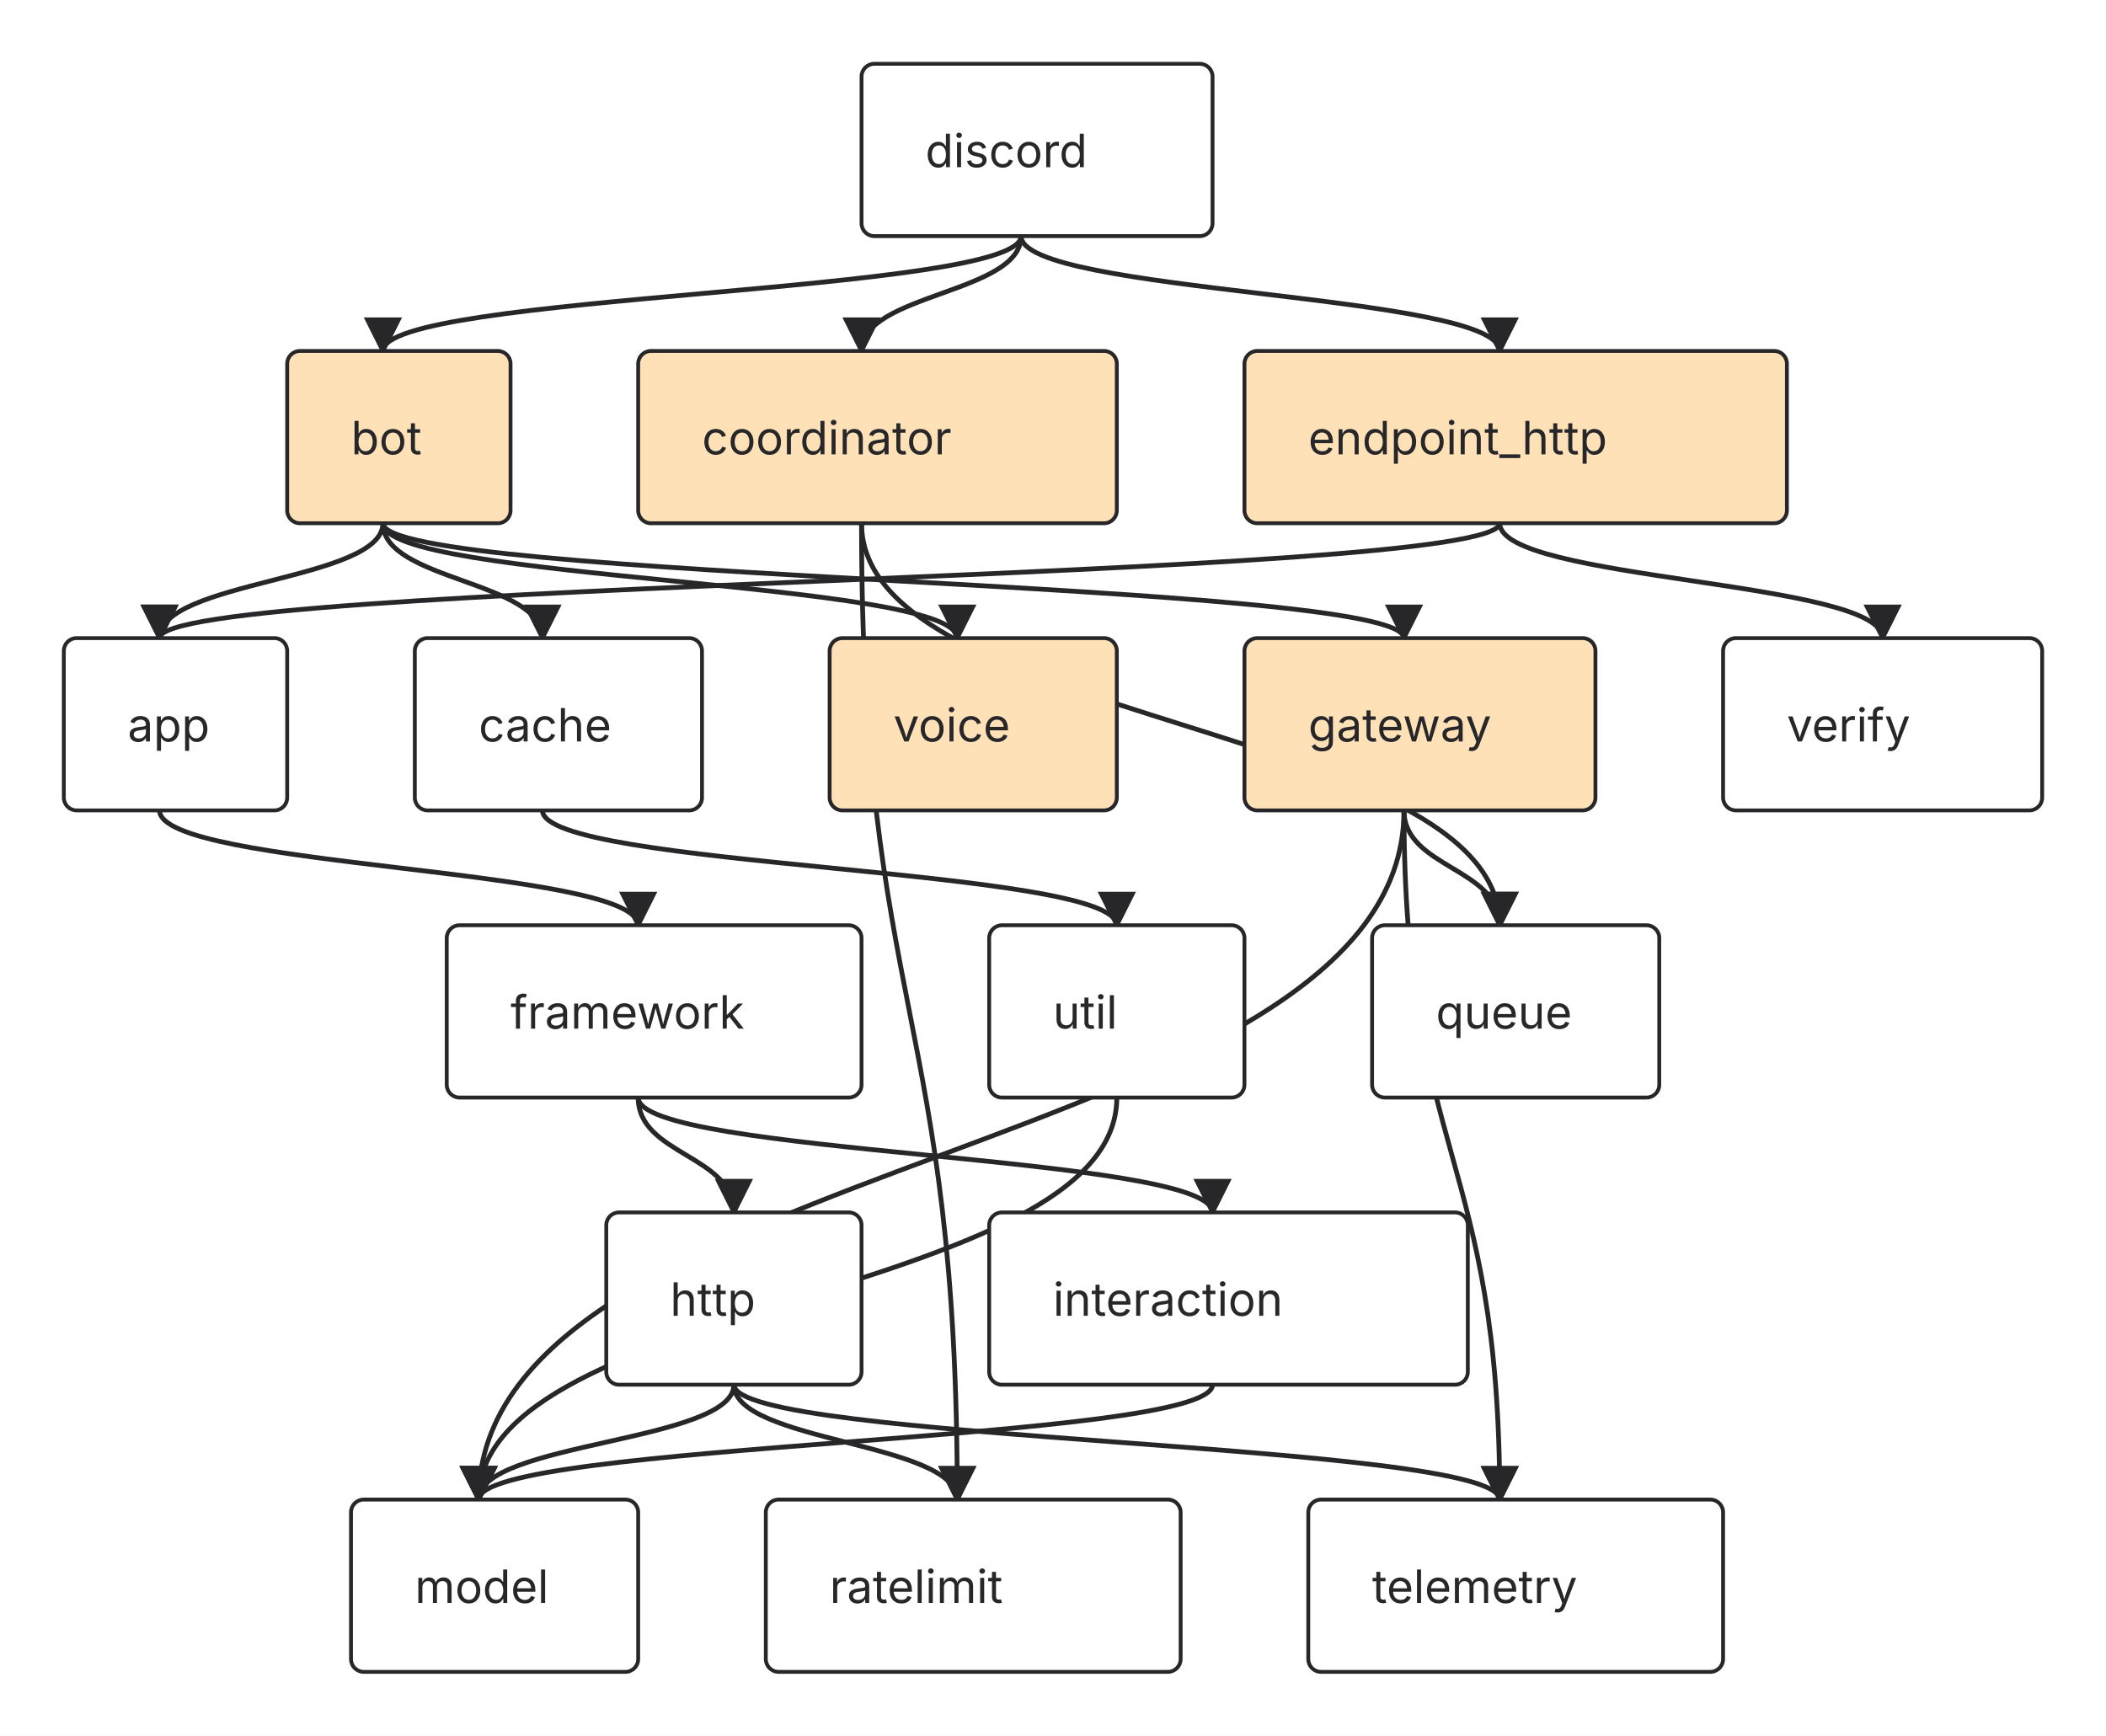
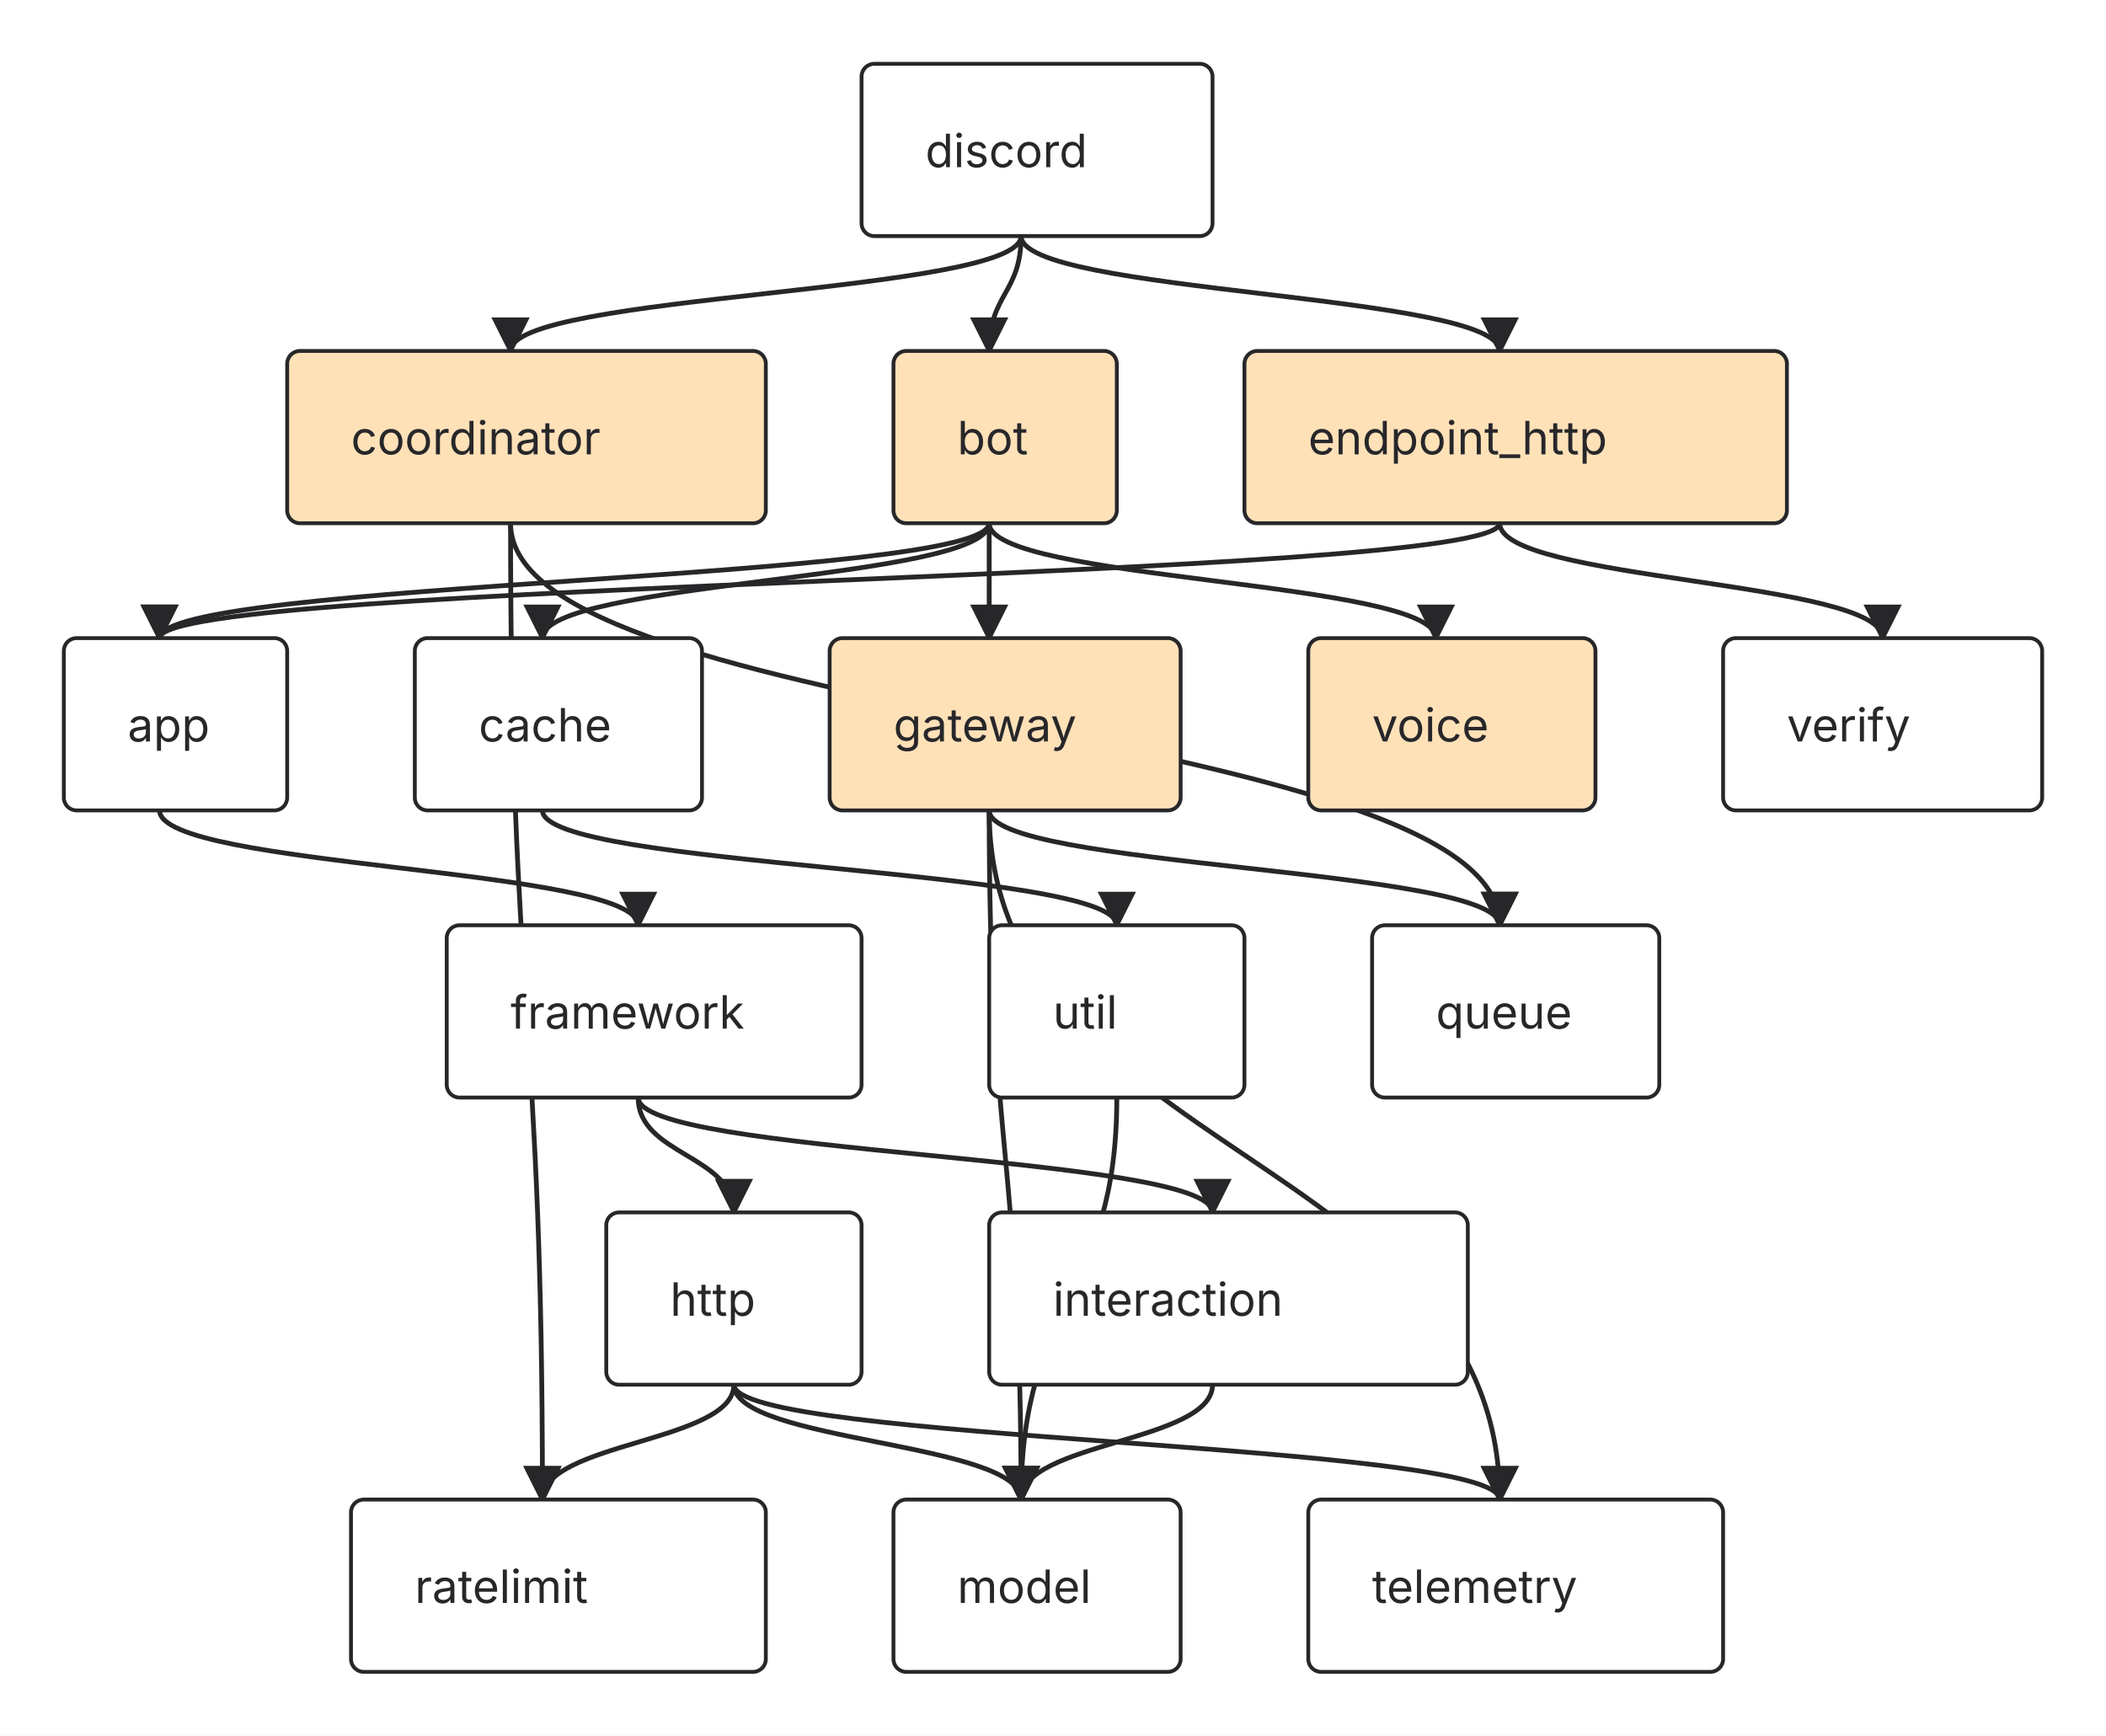
- <svg xmlns="http://www.w3.org/2000/svg" width="660" height="544" viewBox="0 0 660 544">
+ <svg xmlns="http://www.w3.org/2000/svg" width="660" height="544" viewBox="0 0 660 544" role="img" aria-label="Mermaid diagram">
  <rect x="0" y="0" width="660" height="544" fill="#FFFFFF" />
  <defs>
    <marker id="arrow" markerWidth="8" markerHeight="8" refX="7" refY="4" orient="auto" markerUnits="strokeWidth">
      <path d="M0,0 L8,4 L0,8 z" fill="#27272A" />
    </marker>
  </defs>
  <g transform="translate(20,20)">
+     <g class="subgraphs">
+ </g>
    <g class="edges">
      <path d="M 30 234 C 30 252, 180 252, 180 270" fill="none" stroke="#27272A" stroke-width="1.5" marker-end="url(#arrow)" />
-       <path d="M 100 144 C 100 162, 30 162, 30 180" fill="none" stroke="#27272A" stroke-width="1.5" marker-end="url(#arrow)" />
-       <path d="M 100 144 C 100 162, 150 162, 150 180" fill="none" stroke="#27272A" stroke-width="1.5" marker-end="url(#arrow)" />
-       <path d="M 100 144 C 100 162, 280 162, 280 180" fill="none" stroke="#27272A" stroke-width="1.5" marker-end="url(#arrow)" />
-       <path d="M 100 144 C 100 162, 420 162, 420 180" fill="none" stroke="#27272A" stroke-width="1.5" marker-end="url(#arrow)" />
-       <path d="M 210 414 C 210 432, 130 432, 130 450" fill="none" stroke="#27272A" stroke-width="1.5" marker-end="url(#arrow)" />
-       <path d="M 210 414 C 210 432, 280 432, 280 450" fill="none" stroke="#27272A" stroke-width="1.5" marker-end="url(#arrow)" />
+       <path d="M 290 144 C 290 162, 30 162, 30 180" fill="none" stroke="#27272A" stroke-width="1.5" marker-end="url(#arrow)" />
+       <path d="M 290 144 C 290 162, 150 162, 150 180" fill="none" stroke="#27272A" stroke-width="1.5" marker-end="url(#arrow)" />
+       <path d="M 290 144 C 290 162, 430 162, 430 180" fill="none" stroke="#27272A" stroke-width="1.5" marker-end="url(#arrow)" />
+       <path d="M 290 144 L 290 180" fill="none" stroke="#27272A" stroke-width="1.5" marker-end="url(#arrow)" />
+       <path d="M 210 414 C 210 432, 300 432, 300 450" fill="none" stroke="#27272A" stroke-width="1.5" marker-end="url(#arrow)" />
+       <path d="M 210 414 C 210 432, 150 432, 150 450" fill="none" stroke="#27272A" stroke-width="1.5" marker-end="url(#arrow)" />
      <path d="M 210 414 C 210 432, 450 432, 450 450" fill="none" stroke="#27272A" stroke-width="1.5" marker-end="url(#arrow)" />
-       <path d="M 330 324 C 330 387, 130 387, 130 450" fill="none" stroke="#27272A" stroke-width="1.5" marker-end="url(#arrow)" />
+       <path d="M 330 324 C 330 387, 300 387, 300 450" fill="none" stroke="#27272A" stroke-width="1.5" marker-end="url(#arrow)" />
      <path d="M 150 234 C 150 252, 330 252, 330 270" fill="none" stroke="#27272A" stroke-width="1.5" marker-end="url(#arrow)" />
-       <path d="M 300 54 C 300 72, 100 72, 100 90" fill="none" stroke="#27272A" stroke-width="1.5" marker-end="url(#arrow)" />
-       <path d="M 300 54 C 300 72, 250 72, 250 90" fill="none" stroke="#27272A" stroke-width="1.5" marker-end="url(#arrow)" />
+       <path d="M 300 54 C 300 72, 290 72, 290 90" fill="none" stroke="#27272A" stroke-width="1.5" marker-end="url(#arrow)" />
+       <path d="M 300 54 C 300 72, 140 72, 140 90" fill="none" stroke="#27272A" stroke-width="1.5" marker-end="url(#arrow)" />
      <path d="M 300 54 C 300 72, 450 72, 450 90" fill="none" stroke="#27272A" stroke-width="1.5" marker-end="url(#arrow)" />
-       <path d="M 420 234 C 420 342, 130 342, 130 450" fill="none" stroke="#27272A" stroke-width="1.5" marker-end="url(#arrow)" />
-       <path d="M 420 234 C 420 252, 450 252, 450 270" fill="none" stroke="#27272A" stroke-width="1.5" marker-end="url(#arrow)" />
-       <path d="M 420 234 C 420 342, 450 342, 450 450" fill="none" stroke="#27272A" stroke-width="1.5" marker-end="url(#arrow)" />
+       <path d="M 290 234 C 290 342, 300 342, 300 450" fill="none" stroke="#27272A" stroke-width="1.5" marker-end="url(#arrow)" />
+       <path d="M 290 234 C 290 252, 450 252, 450 270" fill="none" stroke="#27272A" stroke-width="1.5" marker-end="url(#arrow)" />
+       <path d="M 290 234 C 290 342, 450 342, 450 450" fill="none" stroke="#27272A" stroke-width="1.5" marker-end="url(#arrow)" />
      <path d="M 180 324 C 180 342, 210 342, 210 360" fill="none" stroke="#27272A" stroke-width="1.5" marker-end="url(#arrow)" />
      <path d="M 180 324 C 180 342, 360 342, 360 360" fill="none" stroke="#27272A" stroke-width="1.5" marker-end="url(#arrow)" />
-       <path d="M 250 144 C 250 207, 450 207, 450 270" fill="none" stroke="#27272A" stroke-width="1.5" marker-end="url(#arrow)" />
-       <path d="M 250 144 C 250 297, 280 297, 280 450" fill="none" stroke="#27272A" stroke-width="1.5" marker-end="url(#arrow)" />
-       <path d="M 360 414 C 360 432, 130 432, 130 450" fill="none" stroke="#27272A" stroke-width="1.5" marker-end="url(#arrow)" />
+       <path d="M 140 144 C 140 207, 450 207, 450 270" fill="none" stroke="#27272A" stroke-width="1.5" marker-end="url(#arrow)" />
+       <path d="M 140 144 C 140 297, 150 297, 150 450" fill="none" stroke="#27272A" stroke-width="1.5" marker-end="url(#arrow)" />
+       <path d="M 360 414 C 360 432, 300 432, 300 450" fill="none" stroke="#27272A" stroke-width="1.5" marker-end="url(#arrow)" />
      <path d="M 450 144 C 450 162, 30 162, 30 180" fill="none" stroke="#27272A" stroke-width="1.5" marker-end="url(#arrow)" />
      <path d="M 450 144 C 450 162, 570 162, 570 180" fill="none" stroke="#27272A" stroke-width="1.5" marker-end="url(#arrow)" />
    </g>
+     <g class="subgraph-labels">
+ </g>
    <g class="nodes">
      <g id="app">
        <rect x="0" y="180" width="70" height="54" rx="4" ry="4" fill="#FFFFFF" stroke="#27272A" stroke-width="1.2" />
        <text x="20" y="212.4" font-size="14.4" fill="#27272A" font-family="Inter">app</text>
      </g>
      <g id="framework">
        <rect x="120" y="270" width="130" height="54" rx="4" ry="4" fill="#FFFFFF" stroke="#27272A" stroke-width="1.2" />
        <text x="140" y="302.4" font-size="14.4" fill="#27272A" font-family="Inter">framework</text>
      </g>
      <g id="bot">
-         <rect x="70" y="90" width="70" height="54" rx="4" ry="4" fill="#FFE1B8" stroke="#27272A" stroke-width="1.2" />
-         <text x="90" y="122.4" font-size="14.4" fill="#27272A" font-family="Inter">bot</text>
+         <rect x="260" y="90" width="70" height="54" rx="4" ry="4" fill="#FFE1B8" stroke="#27272A" stroke-width="1.2" />
+         <text x="280" y="122.4" font-size="14.4" fill="#27272A" font-family="Inter">bot</text>
      </g>
      <g id="cache">
        <rect x="110" y="180" width="90" height="54" rx="4" ry="4" fill="#FFFFFF" stroke="#27272A" stroke-width="1.2" />
        <text x="130" y="212.4" font-size="14.4" fill="#27272A" font-family="Inter">cache</text>
      </g>
      <g id="voice">
-         <rect x="240" y="180" width="90" height="54" rx="4" ry="4" fill="#FFE1B8" stroke="#27272A" stroke-width="1.2" />
-         <text x="260" y="212.4" font-size="14.4" fill="#27272A" font-family="Inter">voice</text>
+         <rect x="390" y="180" width="90" height="54" rx="4" ry="4" fill="#FFE1B8" stroke="#27272A" stroke-width="1.2" />
+         <text x="410" y="212.4" font-size="14.4" fill="#27272A" font-family="Inter">voice</text>
      </g>
      <g id="gateway">
-         <rect x="370" y="180" width="110" height="54" rx="4" ry="4" fill="#FFE1B8" stroke="#27272A" stroke-width="1.2" />
-         <text x="390" y="212.4" font-size="14.4" fill="#27272A" font-family="Inter">gateway</text>
+         <rect x="240" y="180" width="110" height="54" rx="4" ry="4" fill="#FFE1B8" stroke="#27272A" stroke-width="1.2" />
+         <text x="260" y="212.4" font-size="14.4" fill="#27272A" font-family="Inter">gateway</text>
      </g>
      <g id="http">
        <rect x="170" y="360" width="80" height="54" rx="4" ry="4" fill="#FFFFFF" stroke="#27272A" stroke-width="1.2" />
        <text x="190" y="392.4" font-size="14.4" fill="#27272A" font-family="Inter">http</text>
      </g>
      <g id="model">
-         <rect x="90" y="450" width="90" height="54" rx="4" ry="4" fill="#FFFFFF" stroke="#27272A" stroke-width="1.2" />
-         <text x="110" y="482.4" font-size="14.4" fill="#27272A" font-family="Inter">model</text>
+         <rect x="260" y="450" width="90" height="54" rx="4" ry="4" fill="#FFFFFF" stroke="#27272A" stroke-width="1.2" />
+         <text x="280" y="482.4" font-size="14.4" fill="#27272A" font-family="Inter">model</text>
      </g>
      <g id="ratelimit">
-         <rect x="220" y="450" width="130" height="54" rx="4" ry="4" fill="#FFFFFF" stroke="#27272A" stroke-width="1.2" />
-         <text x="240" y="482.4" font-size="14.4" fill="#27272A" font-family="Inter">ratelimit</text>
+         <rect x="90" y="450" width="130" height="54" rx="4" ry="4" fill="#FFFFFF" stroke="#27272A" stroke-width="1.2" />
+         <text x="110" y="482.4" font-size="14.4" fill="#27272A" font-family="Inter">ratelimit</text>
      </g>
      <g id="telemetry">
        <rect x="390" y="450" width="130" height="54" rx="4" ry="4" fill="#FFFFFF" stroke="#27272A" stroke-width="1.2" />
        <text x="410" y="482.4" font-size="14.4" fill="#27272A" font-family="Inter">telemetry</text>
      </g>
      <g id="util">
        <rect x="290" y="270" width="80" height="54" rx="4" ry="4" fill="#FFFFFF" stroke="#27272A" stroke-width="1.2" />
        <text x="310" y="302.4" font-size="14.4" fill="#27272A" font-family="Inter">util</text>
      </g>
      <g id="discord">
        <rect x="250" y="0" width="110" height="54" rx="4" ry="4" fill="#FFFFFF" stroke="#27272A" stroke-width="1.2" />
        <text x="270" y="32.4" font-size="14.4" fill="#27272A" font-family="Inter">discord</text>
      </g>
      <g id="coordinator">
-         <rect x="180" y="90" width="150" height="54" rx="4" ry="4" fill="#FFE1B8" stroke="#27272A" stroke-width="1.2" />
-         <text x="200" y="122.4" font-size="14.4" fill="#27272A" font-family="Inter">coordinator</text>
+         <rect x="70" y="90" width="150" height="54" rx="4" ry="4" fill="#FFE1B8" stroke="#27272A" stroke-width="1.2" />
+         <text x="90" y="122.4" font-size="14.4" fill="#27272A" font-family="Inter">coordinator</text>
      </g>
      <g id="endpoint_http">
        <rect x="370" y="90" width="170" height="54" rx="4" ry="4" fill="#FFE1B8" stroke="#27272A" stroke-width="1.2" />
        <text x="390" y="122.4" font-size="14.4" fill="#27272A" font-family="Inter">endpoint_http</text>
      </g>
      <g id="queue">
        <rect x="410" y="270" width="90" height="54" rx="4" ry="4" fill="#FFFFFF" stroke="#27272A" stroke-width="1.2" />
        <text x="430" y="302.4" font-size="14.4" fill="#27272A" font-family="Inter">queue</text>
      </g>
      <g id="interaction">
        <rect x="290" y="360" width="150" height="54" rx="4" ry="4" fill="#FFFFFF" stroke="#27272A" stroke-width="1.2" />
        <text x="310" y="392.4" font-size="14.4" fill="#27272A" font-family="Inter">interaction</text>
      </g>
      <g id="verify">
        <rect x="520" y="180" width="100" height="54" rx="4" ry="4" fill="#FFFFFF" stroke="#27272A" stroke-width="1.2" />
        <text x="540" y="212.4" font-size="14.4" fill="#27272A" font-family="Inter">verify</text>
      </g>
    </g>
  </g>
</svg>
